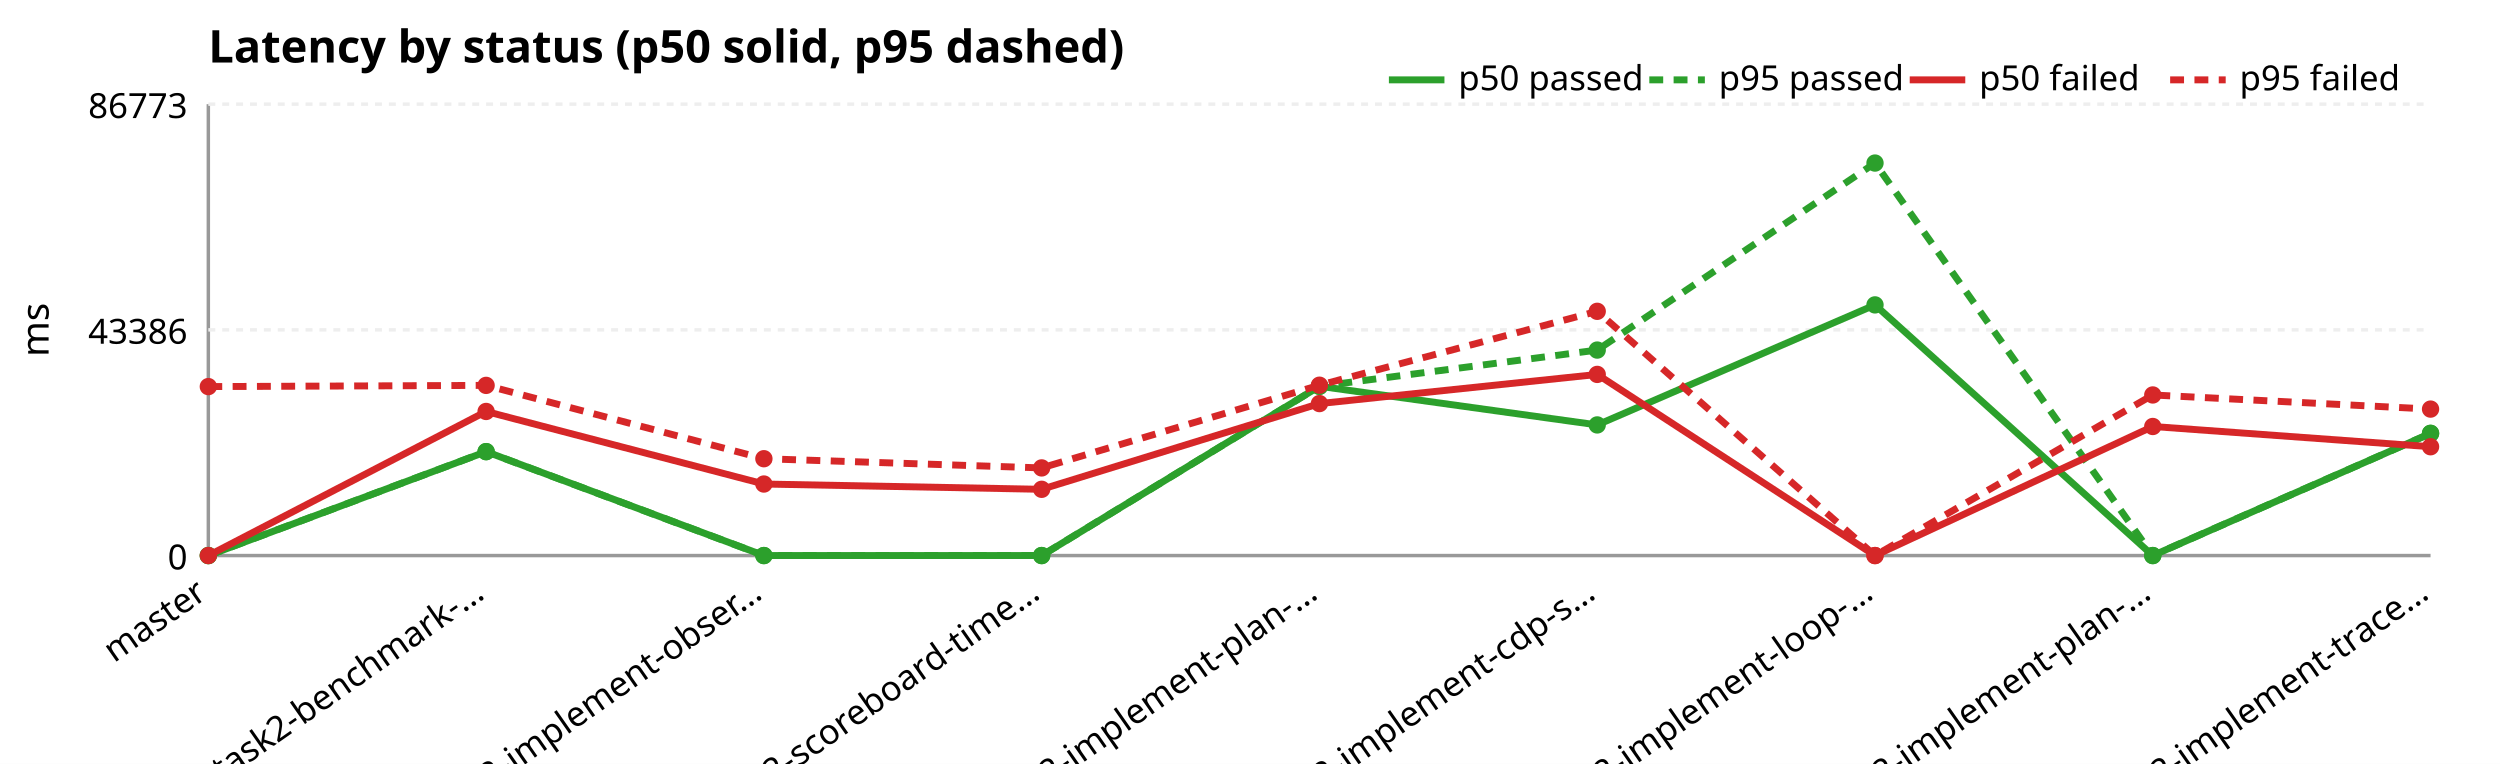
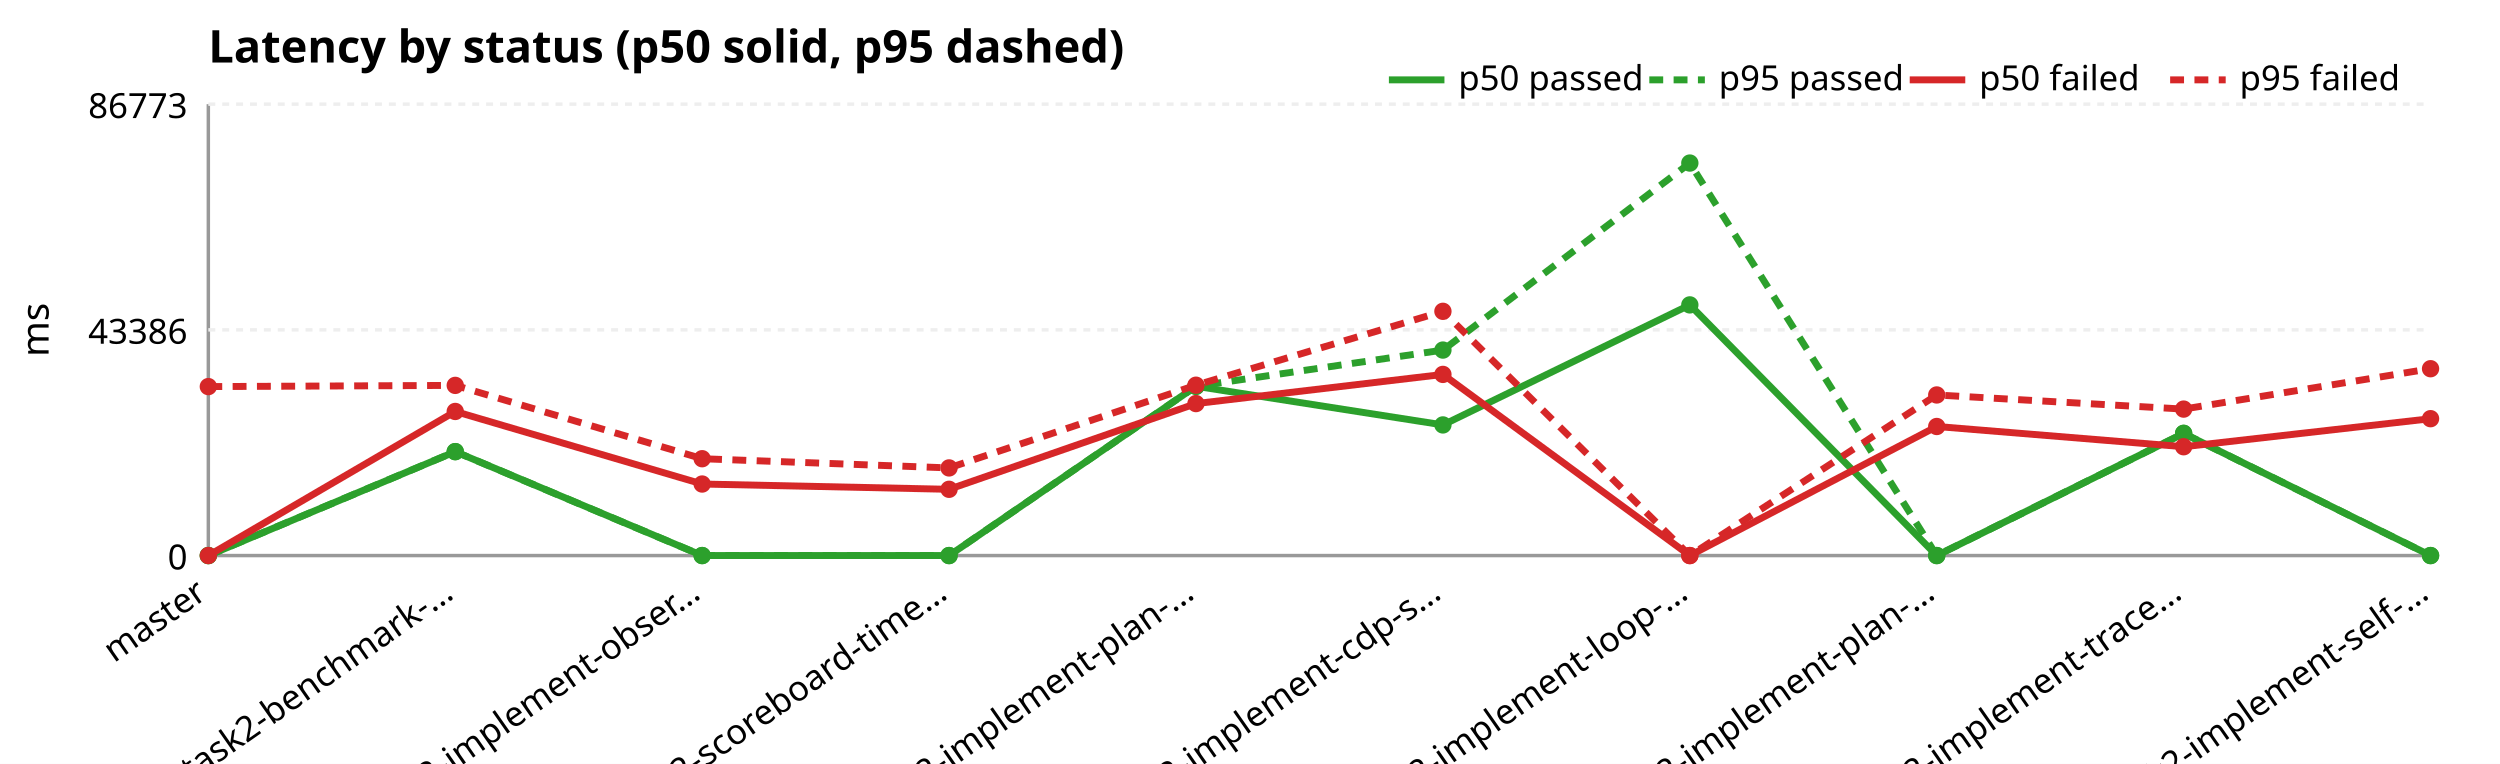
<svg xmlns="http://www.w3.org/2000/svg" viewBox="0 0 720 220" width="720" height="220" font-family="sans-serif">
  <rect width="100%" height="100%" fill="#fff" />
  <text x="60" y="18" font-size="13" font-weight="600">Latency by status (p50 solid, p95 dashed)</text>
  <line x1="60" y1="30" x2="60" y2="160" stroke="#999" />
  <line x1="60" y1="160" x2="700" y2="160" stroke="#999" />
  <text x="54" y="164.0" font-size="10" text-anchor="end" fill="#000">0</text>
  <text x="54" y="99.0" font-size="10" text-anchor="end" fill="#000">43386</text>
  <line x1="60" y1="95.0" x2="700" y2="95.0" stroke="#eee" stroke-dasharray="2,2" />
  <text x="54" y="34.0" font-size="10" text-anchor="end" fill="#000">86773</text>
  <line x1="60" y1="30.0" x2="700" y2="30.0" stroke="#eee" stroke-dasharray="2,2" />
  <text x="14" y="95.0" font-size="11" fill="#000" transform="rotate(-90 14 95.0)" text-anchor="middle">ms</text>
-   <polyline points="60.00,160.00 140.00,130.07 220.00,160.00 300.00,160.00 380.00,111.25 460.00,122.38 540.00,87.81 620.00,160.00 700.00,124.81" fill="none" stroke="#2ca02c" stroke-width="2" />
+   <polyline points="60.00,160.00 131.11,130.07 202.22,160.00 273.33,160.00 344.44,111.25 415.56,122.38 486.67,87.81 557.78,160.00 628.89,124.81 700.00,160.00" fill="none" stroke="#2ca02c" stroke-width="2" />
  <circle cx="60.00" cy="160.00" r="2.5" fill="#2ca02c" />
-   <circle cx="140.00" cy="130.07" r="2.5" fill="#2ca02c" />
-   <circle cx="220.00" cy="160.00" r="2.5" fill="#2ca02c" />
-   <circle cx="300.00" cy="160.00" r="2.5" fill="#2ca02c" />
-   <circle cx="380.00" cy="111.25" r="2.5" fill="#2ca02c" />
-   <circle cx="460.00" cy="122.38" r="2.5" fill="#2ca02c" />
-   <circle cx="540.00" cy="87.81" r="2.5" fill="#2ca02c" />
-   <circle cx="620.00" cy="160.00" r="2.5" fill="#2ca02c" />
-   <circle cx="700.00" cy="124.81" r="2.5" fill="#2ca02c" />
-   <polyline points="60.00,160.00 140.00,130.07 220.00,160.00 300.00,160.00 380.00,111.25 460.00,100.82 540.00,46.96 620.00,160.00 700.00,124.81" fill="none" stroke="#2ca02c" stroke-width="2" stroke-dasharray="4,3" />
+   <circle cx="131.11" cy="130.07" r="2.5" fill="#2ca02c" />
+   <circle cx="202.22" cy="160.00" r="2.5" fill="#2ca02c" />
+   <circle cx="273.33" cy="160.00" r="2.5" fill="#2ca02c" />
+   <circle cx="344.44" cy="111.25" r="2.5" fill="#2ca02c" />
+   <circle cx="415.56" cy="122.38" r="2.5" fill="#2ca02c" />
+   <circle cx="486.67" cy="87.81" r="2.5" fill="#2ca02c" />
+   <circle cx="557.78" cy="160.00" r="2.5" fill="#2ca02c" />
+   <circle cx="628.89" cy="124.81" r="2.5" fill="#2ca02c" />
+   <circle cx="700.00" cy="160.00" r="2.5" fill="#2ca02c" />
+   <polyline points="60.00,160.00 131.11,130.07 202.22,160.00 273.33,160.00 344.44,111.25 415.56,100.82 486.67,46.96 557.78,160.00 628.89,124.81 700.00,160.00" fill="none" stroke="#2ca02c" stroke-width="2" stroke-dasharray="4,3" />
  <circle cx="60.00" cy="160.00" r="2.5" fill="#2ca02c" />
-   <circle cx="140.00" cy="130.07" r="2.5" fill="#2ca02c" />
-   <circle cx="220.00" cy="160.00" r="2.5" fill="#2ca02c" />
-   <circle cx="300.00" cy="160.00" r="2.5" fill="#2ca02c" />
-   <circle cx="380.00" cy="111.25" r="2.5" fill="#2ca02c" />
-   <circle cx="460.00" cy="100.82" r="2.5" fill="#2ca02c" />
-   <circle cx="540.00" cy="46.96" r="2.5" fill="#2ca02c" />
-   <circle cx="620.00" cy="160.00" r="2.5" fill="#2ca02c" />
-   <circle cx="700.00" cy="124.81" r="2.5" fill="#2ca02c" />
-   <polyline points="60.00,160.00 140.00,118.50 220.00,139.40 300.00,140.92 380.00,116.23 460.00,107.83 540.00,160.00 620.00,122.83 700.00,128.66" fill="none" stroke="#d62728" stroke-width="2" />
+   <circle cx="131.11" cy="130.07" r="2.5" fill="#2ca02c" />
+   <circle cx="202.22" cy="160.00" r="2.5" fill="#2ca02c" />
+   <circle cx="273.33" cy="160.00" r="2.5" fill="#2ca02c" />
+   <circle cx="344.44" cy="111.25" r="2.5" fill="#2ca02c" />
+   <circle cx="415.56" cy="100.82" r="2.5" fill="#2ca02c" />
+   <circle cx="486.67" cy="46.96" r="2.5" fill="#2ca02c" />
+   <circle cx="557.78" cy="160.00" r="2.5" fill="#2ca02c" />
+   <circle cx="628.89" cy="124.81" r="2.5" fill="#2ca02c" />
+   <circle cx="700.00" cy="160.00" r="2.5" fill="#2ca02c" />
+   <polyline points="60.00,160.00 131.11,118.50 202.22,139.40 273.33,140.92 344.44,116.23 415.56,107.83 486.67,160.00 557.78,122.83 628.89,128.66 700.00,120.58" fill="none" stroke="#d62728" stroke-width="2" />
  <circle cx="60.00" cy="160.00" r="2.5" fill="#d62728" />
-   <circle cx="140.00" cy="118.50" r="2.5" fill="#d62728" />
-   <circle cx="220.00" cy="139.40" r="2.5" fill="#d62728" />
-   <circle cx="300.00" cy="140.92" r="2.5" fill="#d62728" />
-   <circle cx="380.00" cy="116.23" r="2.5" fill="#d62728" />
-   <circle cx="460.00" cy="107.83" r="2.5" fill="#d62728" />
-   <circle cx="540.00" cy="160.00" r="2.5" fill="#d62728" />
-   <circle cx="620.00" cy="122.83" r="2.5" fill="#d62728" />
-   <circle cx="700.00" cy="128.66" r="2.5" fill="#d62728" />
-   <polyline points="60.00,111.34 140.00,110.99 220.00,132.11 300.00,134.76 380.00,110.94 460.00,89.66 540.00,160.00 620.00,113.75 700.00,117.82" fill="none" stroke="#d62728" stroke-width="2" stroke-dasharray="4,3" />
+   <circle cx="131.11" cy="118.50" r="2.5" fill="#d62728" />
+   <circle cx="202.22" cy="139.40" r="2.5" fill="#d62728" />
+   <circle cx="273.33" cy="140.92" r="2.5" fill="#d62728" />
+   <circle cx="344.44" cy="116.23" r="2.5" fill="#d62728" />
+   <circle cx="415.56" cy="107.83" r="2.5" fill="#d62728" />
+   <circle cx="486.67" cy="160.00" r="2.5" fill="#d62728" />
+   <circle cx="557.78" cy="122.83" r="2.5" fill="#d62728" />
+   <circle cx="628.89" cy="128.66" r="2.5" fill="#d62728" />
+   <circle cx="700.00" cy="120.58" r="2.5" fill="#d62728" />
+   <polyline points="60.00,111.34 131.11,110.99 202.22,132.11 273.33,134.76 344.44,110.94 415.56,89.66 486.67,160.00 557.78,113.75 628.89,117.82 700.00,106.19" fill="none" stroke="#d62728" stroke-width="2" stroke-dasharray="4,3" />
  <circle cx="60.00" cy="111.34" r="2.5" fill="#d62728" />
-   <circle cx="140.00" cy="110.99" r="2.5" fill="#d62728" />
-   <circle cx="220.00" cy="132.11" r="2.5" fill="#d62728" />
-   <circle cx="300.00" cy="134.76" r="2.5" fill="#d62728" />
-   <circle cx="380.00" cy="110.94" r="2.5" fill="#d62728" />
-   <circle cx="460.00" cy="89.66" r="2.5" fill="#d62728" />
-   <circle cx="540.00" cy="160.00" r="2.5" fill="#d62728" />
-   <circle cx="620.00" cy="113.75" r="2.5" fill="#d62728" />
-   <circle cx="700.00" cy="117.82" r="2.5" fill="#d62728" />
+   <circle cx="131.11" cy="110.99" r="2.5" fill="#d62728" />
+   <circle cx="202.22" cy="132.11" r="2.5" fill="#d62728" />
+   <circle cx="273.33" cy="134.76" r="2.5" fill="#d62728" />
+   <circle cx="344.44" cy="110.94" r="2.5" fill="#d62728" />
+   <circle cx="415.56" cy="89.66" r="2.5" fill="#d62728" />
+   <circle cx="486.67" cy="160.00" r="2.5" fill="#d62728" />
+   <circle cx="557.78" cy="113.75" r="2.5" fill="#d62728" />
+   <circle cx="628.89" cy="117.82" r="2.5" fill="#d62728" />
+   <circle cx="700.00" cy="106.19" r="2.5" fill="#d62728" />
  <line x1="400" y1="23" x2="416" y2="23" stroke="#2ca02c" stroke-width="2" />
  <text x="420" y="26" font-size="10" fill="#000">p50 passed</text>
  <line x1="475" y1="23" x2="491" y2="23" stroke="#2ca02c" stroke-width="2" stroke-dasharray="4,3" />
  <text x="495" y="26" font-size="10" fill="#000">p95 passed</text>
  <line x1="550" y1="23" x2="566" y2="23" stroke="#d62728" stroke-width="2" />
  <text x="570" y="26" font-size="10" fill="#000">p50 failed</text>
  <line x1="625" y1="23" x2="641" y2="23" stroke="#d62728" stroke-width="2" stroke-dasharray="4,3" />
  <text x="645" y="26" font-size="10" fill="#000">p95 failed</text>
  <text x="60.00" y="172" font-size="10" fill="#000" text-anchor="end" transform="rotate(-35 60.00 172)">master</text>
-   <text x="140.00" y="172" font-size="10" fill="#000" text-anchor="end" transform="rotate(-35 140.00 172)">feat-task2-benchmark-…</text>
-   <text x="220.00" y="172" font-size="10" fill="#000" text-anchor="end" transform="rotate(-35 220.00 172)">task2-implement-obser…</text>
-   <text x="300.00" y="172" font-size="10" fill="#000" text-anchor="end" transform="rotate(-35 300.00 172)">task2-scoreboard-time…</text>
-   <text x="380.00" y="172" font-size="10" fill="#000" text-anchor="end" transform="rotate(-35 380.00 172)">task2-implement-plan-…</text>
-   <text x="460.00" y="172" font-size="10" fill="#000" text-anchor="end" transform="rotate(-35 460.00 172)">task2-implement-cdp-s…</text>
-   <text x="540.00" y="172" font-size="10" fill="#000" text-anchor="end" transform="rotate(-35 540.00 172)">task2-implement-loop-…</text>
-   <text x="620.00" y="172" font-size="10" fill="#000" text-anchor="end" transform="rotate(-35 620.00 172)">task2-implement-plan-…</text>
-   <text x="700.00" y="172" font-size="10" fill="#000" text-anchor="end" transform="rotate(-35 700.00 172)">task2-implement-trace…</text>
+   <text x="131.11" y="172" font-size="10" fill="#000" text-anchor="end" transform="rotate(-35 131.11 172)">feat-task2-benchmark-…</text>
+   <text x="202.22" y="172" font-size="10" fill="#000" text-anchor="end" transform="rotate(-35 202.22 172)">task2-implement-obser…</text>
+   <text x="273.33" y="172" font-size="10" fill="#000" text-anchor="end" transform="rotate(-35 273.33 172)">task2-scoreboard-time…</text>
+   <text x="344.44" y="172" font-size="10" fill="#000" text-anchor="end" transform="rotate(-35 344.44 172)">task2-implement-plan-…</text>
+   <text x="415.56" y="172" font-size="10" fill="#000" text-anchor="end" transform="rotate(-35 415.56 172)">task2-implement-cdp-s…</text>
+   <text x="486.67" y="172" font-size="10" fill="#000" text-anchor="end" transform="rotate(-35 486.67 172)">task2-implement-loop-…</text>
+   <text x="557.78" y="172" font-size="10" fill="#000" text-anchor="end" transform="rotate(-35 557.78 172)">task2-implement-plan-…</text>
+   <text x="628.89" y="172" font-size="10" fill="#000" text-anchor="end" transform="rotate(-35 628.89 172)">task2-implement-trace…</text>
+   <text x="700.00" y="172" font-size="10" fill="#000" text-anchor="end" transform="rotate(-35 700.00 172)">task2-implement-self-…</text>
</svg>
